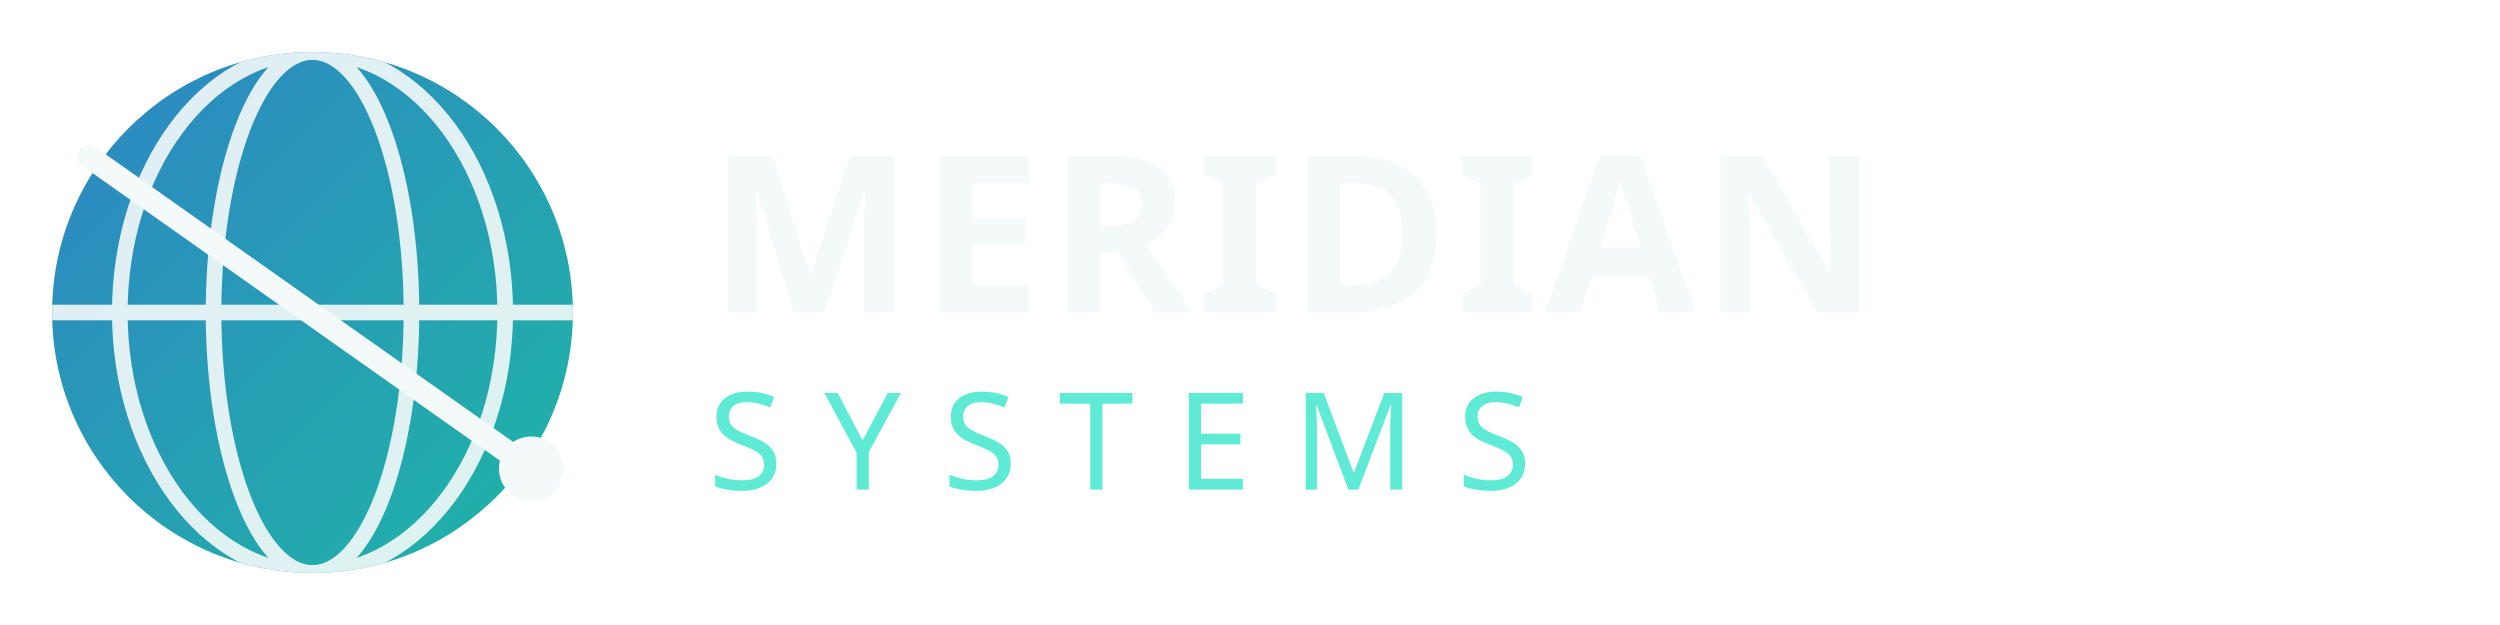
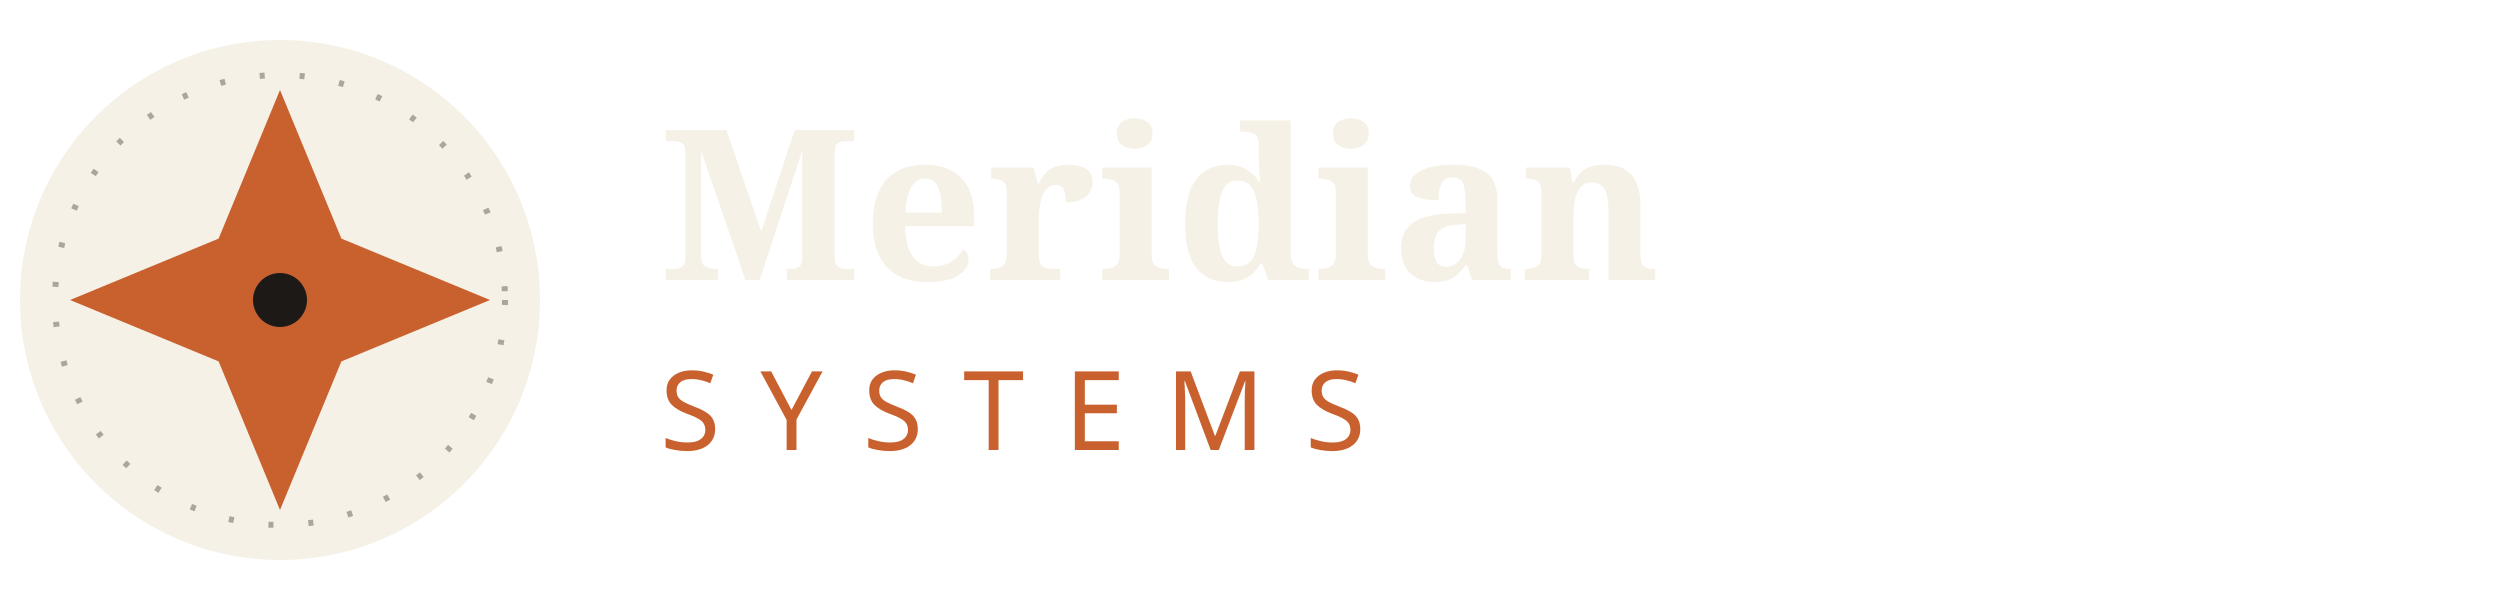
- <svg xmlns="http://www.w3.org/2000/svg" viewBox="0 0 240 60" role="img" aria-label="Meridian Systems">
-   <defs>
-     <linearGradient id="lockupGradW" x1="0%" y1="0%" x2="100%" y2="100%">
-       <stop offset="0%" stop-color="#2E85C4" />
-       <stop offset="100%" stop-color="#1FB6A5" />
-     </linearGradient>
-     <clipPath id="lockupClipW">
-       <circle cx="30" cy="30" r="25" />
-     </clipPath>
-   </defs>
-   <circle cx="30" cy="30" r="25" fill="url(#lockupGradW)" />
-   <g clip-path="url(#lockupClipW)" stroke="#F4FAF9" stroke-width="1.5" fill="none" opacity="0.9">
-     <ellipse cx="30" cy="30" rx="9.5" ry="25" />
-     <ellipse cx="30" cy="30" rx="18.5" ry="25" />
-     <line x1="5" y1="30" x2="55" y2="30" />
-   </g>
-   <line x1="8.5" y1="15" x2="51" y2="45" stroke="#F4FAF9" stroke-width="2.2" stroke-linecap="round" />
-   <circle cx="51" cy="45" r="3.1" fill="#F4FAF9" />
-   <text x="68" y="30" font-family="'Poppins','Segoe UI',sans-serif" font-size="21" font-weight="700" fill="#F4FAF9" letter-spacing="0.5">MERIDIAN</text>
-   <text x="68" y="47" font-family="'Poppins','Segoe UI',sans-serif" font-size="13" font-weight="500" fill="#5EEAD4" letter-spacing="4">SYSTEMS</text>
+ <svg xmlns="http://www.w3.org/2000/svg" viewBox="0 0 250 60" role="img" aria-label="Meridian Systems">
+   <circle cx="28" cy="30" r="26" fill="#F6F1E7" />
+   <circle cx="28" cy="30" r="22.5" fill="none" stroke="#1C1917" stroke-width="0.6" stroke-dasharray="0.5 3.5" opacity="0.35" />
+   <path d="M28,9 L34.14,23.86 L49,30 L34.14,36.14 L28,51 L21.86,36.14 L7,30 L21.86,23.86 Z" fill="#C9612F" />
+   <circle cx="28" cy="30" r="2.7" fill="#1C1917" />
+   <text x="66" y="28" font-family="'Fraunces','Georgia',serif" font-size="21" font-weight="600" fill="#F6F1E7" letter-spacing="0.3">Meridian</text>
+   <text x="66" y="45" font-family="'IBM Plex Sans','Segoe UI',sans-serif" font-size="11" font-weight="500" fill="#C9612F" letter-spacing="4">SYSTEMS</text>
</svg>
